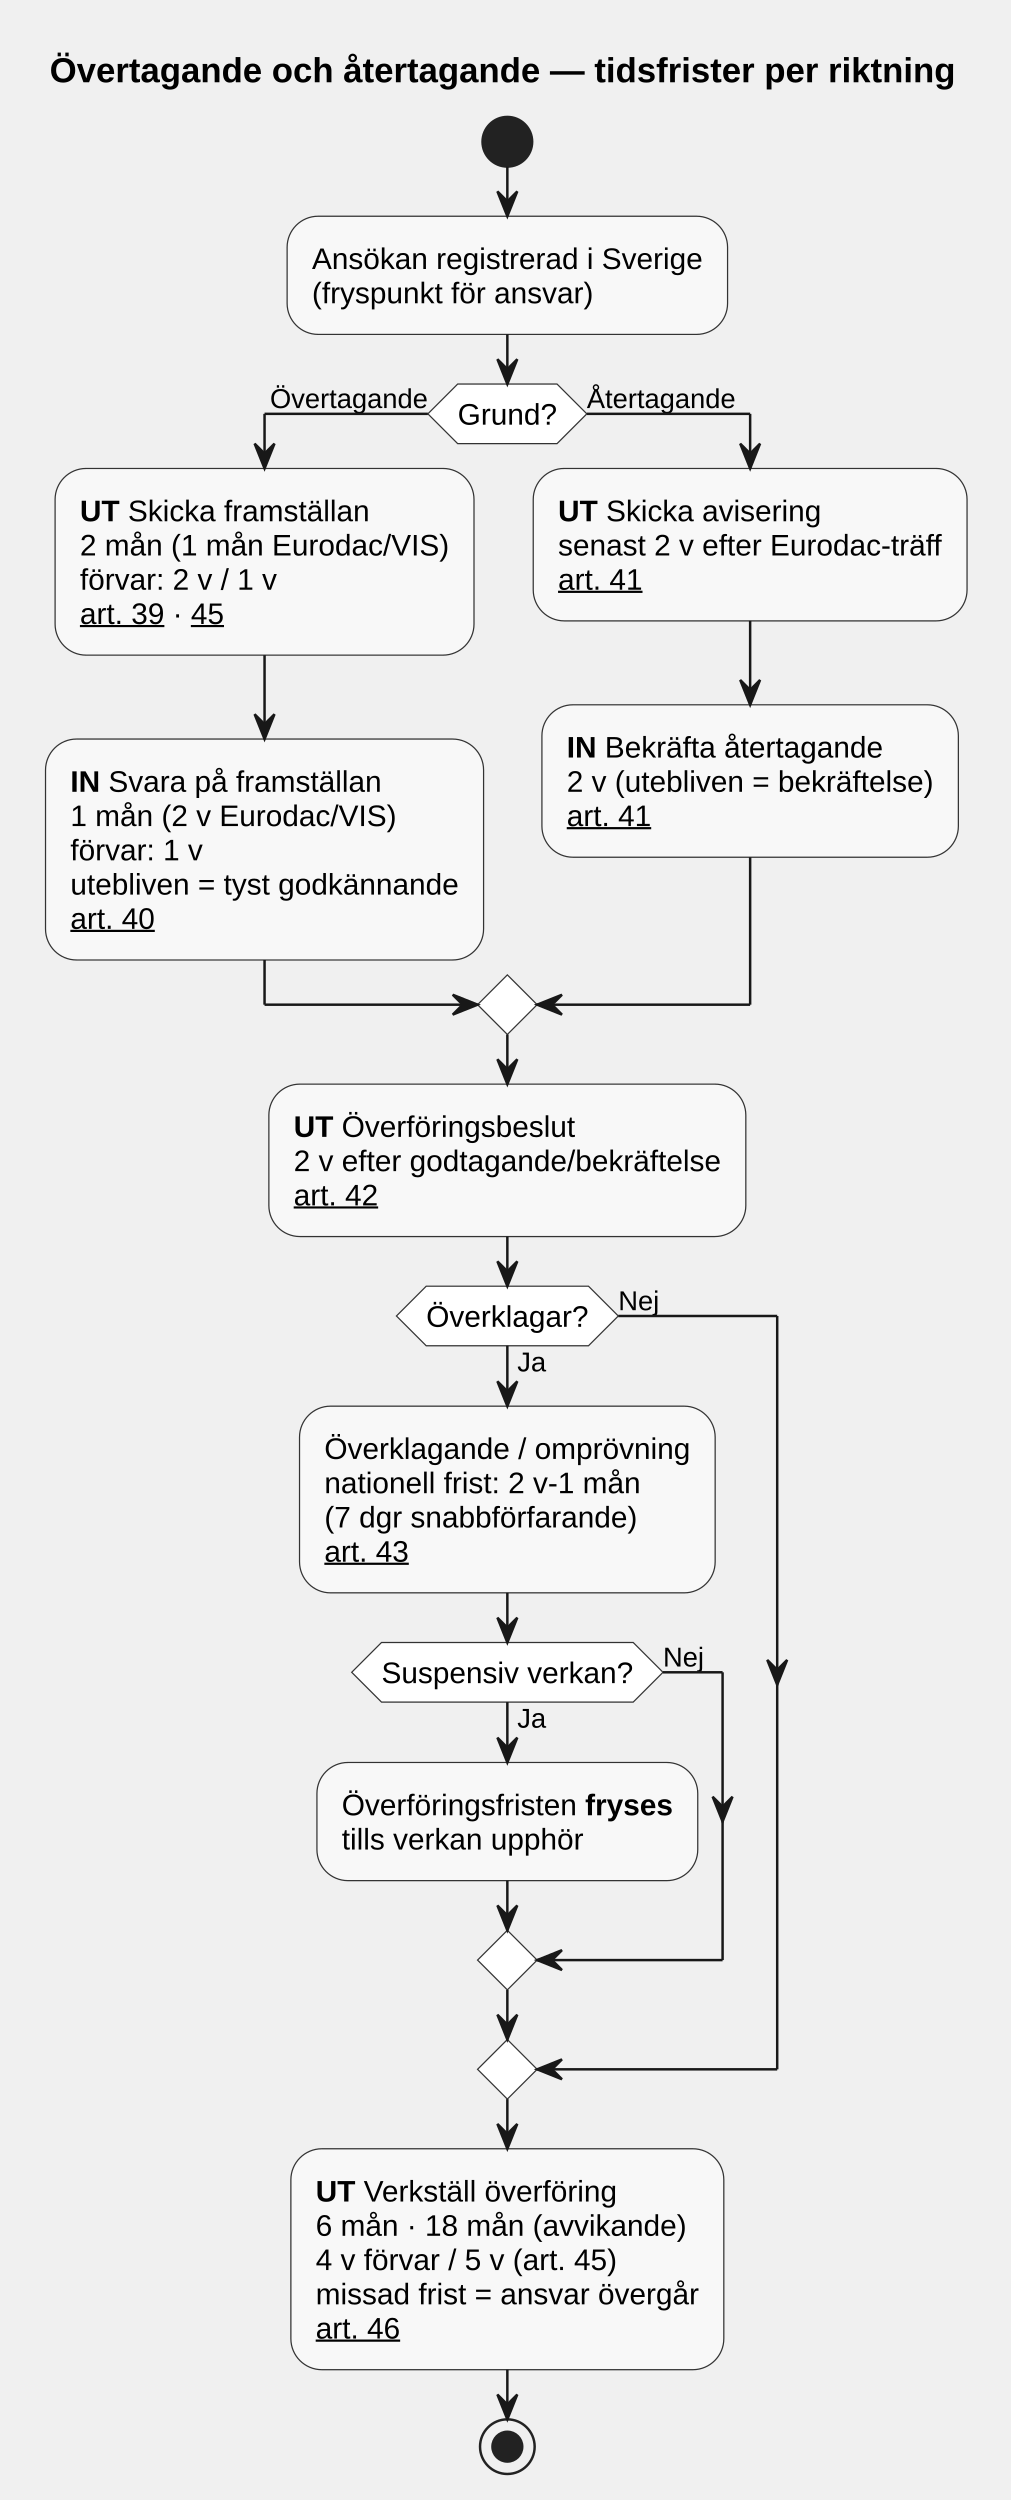
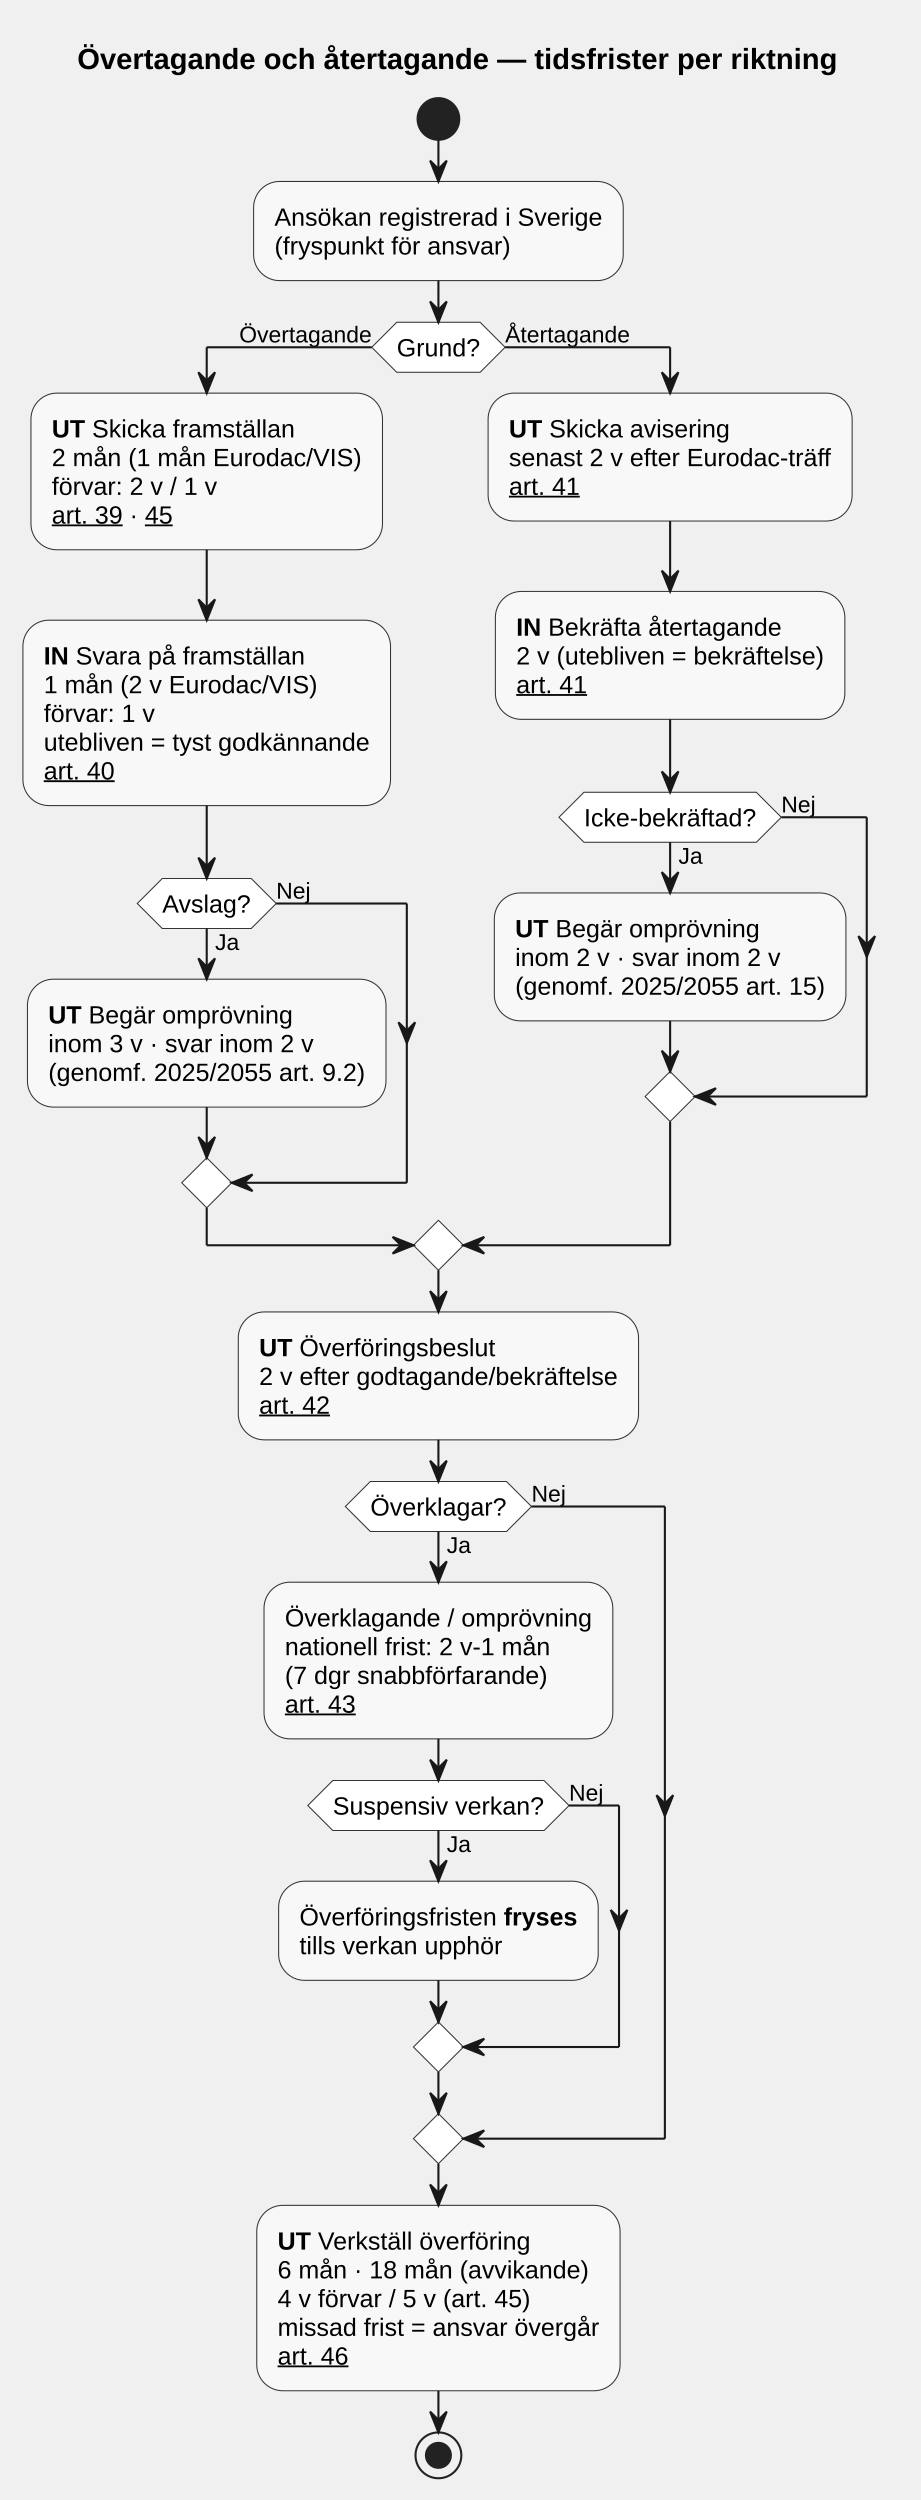
- <svg xmlns="http://www.w3.org/2000/svg" xmlns:xlink="http://www.w3.org/1999/xlink" contentStyleType="text/css" data-diagram-type="ACTIVITY" height="1007px" preserveAspectRatio="none" style="width:407px;height:1007px;background:#FFFFFF;" version="1.1" viewBox="0 0 407 1007" width="407px" zoomAndPan="magnify">
+ <svg xmlns="http://www.w3.org/2000/svg" xmlns:xlink="http://www.w3.org/1999/xlink" contentStyleType="text/css" data-diagram-type="ACTIVITY" height="1200px" preserveAspectRatio="none" style="width:442px;height:1200px;background:#FFFFFF;" version="1.1" viewBox="0 0 442 1200" width="442px" zoomAndPan="magnify">
  <defs />
  <g>
    <g class="title" data-source-line="17">
-       <text fill="#000000" font-family="Arial" font-size="14" font-weight="bold" lengthAdjust="spacing" textLength="364.861" x="20" y="33.132">Övertagande och återtagande — tidsfrister per riktning</text>
+       <text fill="#000000" font-family="Arial" font-size="14" font-weight="bold" lengthAdjust="spacing" textLength="364.861" x="37.088" y="33.132">Övertagande och återtagande — tidsfrister per riktning</text>
    </g>
-     <ellipse cx="204.358" cy="57.099" fill="#222222" rx="10" ry="10" style="stroke:#222222;stroke-width:1;" />
-     <rect fill="#F8F8F8" height="47.598" rx="12.5" ry="12.5" style="stroke:#333333;stroke-width:0.5;" width="177.412" x="115.652" y="87.099" />
-     <text fill="#000000" font-family="Arial" font-size="12" lengthAdjust="spacing" textLength="157.412" x="125.652" y="108.355">Ansökan registrerad i Sverige</text>
-     <text fill="#000000" font-family="Arial" font-size="12" lengthAdjust="spacing" textLength="113.367" x="125.652" y="122.153">(fryspunkt för ansvar)</text>
-     <polygon fill="#FFFFFF" points="184.346,154.696,224.371,154.696,236.371,166.696,224.371,178.696,184.346,178.696,172.346,166.696,184.346,154.696" style="stroke:#333333;stroke-width:0.5;" />
-     <text fill="#000000" font-family="Arial" font-size="12" lengthAdjust="spacing" textLength="40.025" x="184.346" y="171.053">Grund?</text>
-     <text fill="#000000" font-family="Arial" font-size="11" lengthAdjust="spacing" textLength="63.599" x="108.747" y="164.365">Övertagande</text>
-     <text fill="#000000" font-family="Arial" font-size="11" lengthAdjust="spacing" textLength="59.936" x="236.371" y="164.365">Återtagande</text>
-     <rect fill="#F8F8F8" height="75.195" rx="12.5" ry="12.5" style="stroke:#333333;stroke-width:0.5;" width="168.734" x="22.193" y="188.696" />
-     <text fill="#000000" font-family="Arial" font-size="12" font-weight="bold" lengthAdjust="spacing" textLength="15.996" x="32.193" y="209.952">UT</text>
-     <text fill="#000000" font-family="Arial" font-size="12" lengthAdjust="spacing" textLength="97.365" x="51.523" y="209.952">Skicka framställan</text>
-     <text fill="#000000" font-family="Arial" font-size="12" lengthAdjust="spacing" textLength="148.734" x="32.193" y="223.751">2 mån (1 mån Eurodac/VIS)</text>
-     <text fill="#000000" font-family="Arial" font-size="12" lengthAdjust="spacing" textLength="79.359" x="32.193" y="237.55">förvar: 2 v / 1 v</text>
+     <ellipse cx="210.441" cy="57.099" fill="#222222" rx="10" ry="10" style="stroke:#222222;stroke-width:1;" />
+     <rect fill="#F8F8F8" height="47.598" rx="12.5" ry="12.5" style="stroke:#333333;stroke-width:0.5;" width="177.412" x="121.735" y="87.099" />
+     <text fill="#000000" font-family="Arial" font-size="12" lengthAdjust="spacing" textLength="157.412" x="131.735" y="108.355">Ansökan registrerad i Sverige</text>
+     <text fill="#000000" font-family="Arial" font-size="12" lengthAdjust="spacing" textLength="113.367" x="131.735" y="122.153">(fryspunkt för ansvar)</text>
+     <polygon fill="#FFFFFF" points="190.428,154.696,230.454,154.696,242.454,166.696,230.454,178.696,190.428,178.696,178.428,166.696,190.428,154.696" style="stroke:#333333;stroke-width:0.5;" />
+     <text fill="#000000" font-family="Arial" font-size="12" lengthAdjust="spacing" textLength="40.025" x="190.428" y="171.053">Grund?</text>
+     <text fill="#000000" font-family="Arial" font-size="11" lengthAdjust="spacing" textLength="63.599" x="114.829" y="164.365">Övertagande</text>
+     <text fill="#000000" font-family="Arial" font-size="11" lengthAdjust="spacing" textLength="59.936" x="242.454" y="164.365">Återtagande</text>
+     <rect fill="#F8F8F8" height="75.195" rx="12.5" ry="12.5" style="stroke:#333333;stroke-width:0.5;" width="168.734" x="14.858" y="188.696" />
+     <text fill="#000000" font-family="Arial" font-size="12" font-weight="bold" lengthAdjust="spacing" textLength="15.996" x="24.858" y="209.952">UT</text>
+     <text fill="#000000" font-family="Arial" font-size="12" lengthAdjust="spacing" textLength="97.365" x="44.188" y="209.952">Skicka framställan</text>
+     <text fill="#000000" font-family="Arial" font-size="12" lengthAdjust="spacing" textLength="148.734" x="24.858" y="223.751">2 mån (1 mån Eurodac/VIS)</text>
+     <text fill="#000000" font-family="Arial" font-size="12" lengthAdjust="spacing" textLength="79.359" x="24.858" y="237.55">förvar: 2 v / 1 v</text>
    <a href="../articles/ammr-039.md" target="_top" title="../articles/ammr-039.md" xlink:actuate="onRequest" xlink:href="../articles/ammr-039.md" xlink:show="new" xlink:title="../articles/ammr-039.md" xlink:type="simple">
-       <text fill="#000000" font-family="Arial" font-size="12" lengthAdjust="spacing" text-decoration="underline" textLength="34.02" x="32.193" y="251.349">art. 39</text>
+       <text fill="#000000" font-family="Arial" font-size="12" lengthAdjust="spacing" text-decoration="underline" textLength="34.02" x="24.858" y="251.349">art. 39</text>
    </a>
-     <text fill="#000000" font-family="Arial" font-size="12" lengthAdjust="spacing" textLength="3.996" x="69.547" y="251.349">·</text>
+     <text fill="#000000" font-family="Arial" font-size="12" lengthAdjust="spacing" textLength="3.996" x="62.212" y="251.349">·</text>
    <a href="../articles/ammr-045.md" target="_top" title="../articles/ammr-045.md" xlink:actuate="onRequest" xlink:href="../articles/ammr-045.md" xlink:show="new" xlink:title="../articles/ammr-045.md" xlink:type="simple">
-       <text fill="#000000" font-family="Arial" font-size="12" lengthAdjust="spacing" text-decoration="underline" textLength="13.348" x="76.877" y="251.349">45</text>
+       <text fill="#000000" font-family="Arial" font-size="12" lengthAdjust="spacing" text-decoration="underline" textLength="13.348" x="69.542" y="251.349">45</text>
    </a>
-     <rect fill="#F8F8F8" height="88.994" rx="12.5" ry="12.5" style="stroke:#333333;stroke-width:0.5;" width="176.451" x="18.335" y="297.69" />
-     <text fill="#000000" font-family="Arial" font-size="12" font-weight="bold" lengthAdjust="spacing" textLength="12" x="28.335" y="318.946">IN</text>
-     <text fill="#000000" font-family="Arial" font-size="12" lengthAdjust="spacing" textLength="110.051" x="43.669" y="318.946">Svara på framställan</text>
-     <text fill="#000000" font-family="Arial" font-size="12" lengthAdjust="spacing" textLength="131.391" x="28.335" y="332.745">1 mån (2 v Eurodac/VIS)</text>
-     <text fill="#000000" font-family="Arial" font-size="12" lengthAdjust="spacing" textLength="53.35" x="28.335" y="346.544">förvar: 1 v</text>
-     <text fill="#000000" font-family="Arial" font-size="12" lengthAdjust="spacing" textLength="156.451" x="28.335" y="360.343">utebliven = tyst godkännande</text>
+     <rect fill="#F8F8F8" height="88.994" rx="12.5" ry="12.5" style="stroke:#333333;stroke-width:0.5;" width="176.451" x="11" y="297.69" />
+     <text fill="#000000" font-family="Arial" font-size="12" font-weight="bold" lengthAdjust="spacing" textLength="12" x="21" y="318.946">IN</text>
+     <text fill="#000000" font-family="Arial" font-size="12" lengthAdjust="spacing" textLength="110.051" x="36.334" y="318.946">Svara på framställan</text>
+     <text fill="#000000" font-family="Arial" font-size="12" lengthAdjust="spacing" textLength="131.391" x="21" y="332.745">1 mån (2 v Eurodac/VIS)</text>
+     <text fill="#000000" font-family="Arial" font-size="12" lengthAdjust="spacing" textLength="53.35" x="21" y="346.544">förvar: 1 v</text>
+     <text fill="#000000" font-family="Arial" font-size="12" lengthAdjust="spacing" textLength="156.451" x="21" y="360.343">utebliven = tyst godkännande</text>
    <a href="../articles/ammr-040.md" target="_top" title="../articles/ammr-040.md" xlink:actuate="onRequest" xlink:href="../articles/ammr-040.md" xlink:show="new" xlink:title="../articles/ammr-040.md" xlink:type="simple">
-       <text fill="#000000" font-family="Arial" font-size="12" lengthAdjust="spacing" text-decoration="underline" textLength="34.02" x="28.335" y="374.142">art. 40</text>
+       <text fill="#000000" font-family="Arial" font-size="12" lengthAdjust="spacing" text-decoration="underline" textLength="34.02" x="21" y="374.142">art. 40</text>
    </a>
-     <rect fill="#F8F8F8" height="61.397" rx="12.5" ry="12.5" style="stroke:#333333;stroke-width:0.5;" width="174.74" x="214.786" y="188.696" />
-     <text fill="#000000" font-family="Arial" font-size="12" font-weight="bold" lengthAdjust="spacing" textLength="15.996" x="224.786" y="209.952">UT</text>
-     <text fill="#000000" font-family="Arial" font-size="12" lengthAdjust="spacing" textLength="86.701" x="244.116" y="209.952">Skicka avisering</text>
-     <text fill="#000000" font-family="Arial" font-size="12" lengthAdjust="spacing" textLength="154.74" x="224.786" y="223.751">senast 2 v efter Eurodac-träff</text>
+     <rect fill="#F8F8F8" height="61.397" rx="12.5" ry="12.5" style="stroke:#333333;stroke-width:0.5;" width="172.098" x="13.177" y="470.009" />
+     <text fill="#000000" font-family="Arial" font-size="12" font-weight="bold" lengthAdjust="spacing" textLength="15.996" x="23.177" y="491.265">UT</text>
+     <text fill="#000000" font-family="Arial" font-size="12" lengthAdjust="spacing" textLength="98.057" x="42.507" y="491.265">Begär omprövning</text>
+     <text fill="#000000" font-family="Arial" font-size="12" lengthAdjust="spacing" textLength="127.371" x="23.177" y="505.064">inom 3 v · svar inom 2 v</text>
+     <text fill="#000000" font-family="Arial" font-size="12" lengthAdjust="spacing" textLength="152.098" x="23.177" y="518.862">(genomf. 2025/2055 art. 9.2)</text>
+     <polygon fill="#FFFFFF" points="77.88,421.685,120.571,421.685,132.571,433.685,120.571,445.685,77.88,445.685,65.88,433.685,77.88,421.685" style="stroke:#333333;stroke-width:0.5;" />
+     <text fill="#000000" font-family="Arial" font-size="11" lengthAdjust="spacing" textLength="11.618" x="103.226" y="456.002">Ja</text>
+     <text fill="#000000" font-family="Arial" font-size="12" lengthAdjust="spacing" textLength="42.691" x="77.88" y="438.041">Avslag?</text>
+     <text fill="#000000" font-family="Arial" font-size="11" lengthAdjust="spacing" textLength="16.505" x="132.571" y="431.353">Nej</text>
+     <polygon fill="#FFFFFF" points="99.226,555.73,111.226,567.73,99.226,579.73,87.226,567.73,99.226,555.73" style="stroke:#333333;stroke-width:0.5;" />
+     <rect fill="#F8F8F8" height="61.397" rx="12.5" ry="12.5" style="stroke:#333333;stroke-width:0.5;" width="174.74" x="234.286" y="188.696" />
+     <text fill="#000000" font-family="Arial" font-size="12" font-weight="bold" lengthAdjust="spacing" textLength="15.996" x="244.286" y="209.952">UT</text>
+     <text fill="#000000" font-family="Arial" font-size="12" lengthAdjust="spacing" textLength="86.701" x="263.616" y="209.952">Skicka avisering</text>
+     <text fill="#000000" font-family="Arial" font-size="12" lengthAdjust="spacing" textLength="154.74" x="244.286" y="223.751">senast 2 v efter Eurodac-träff</text>
    <a href="../articles/ammr-041.md" target="_top" title="../articles/ammr-041.md" xlink:actuate="onRequest" xlink:href="../articles/ammr-041.md" xlink:show="new" xlink:title="../articles/ammr-041.md" xlink:type="simple">
-       <text fill="#000000" font-family="Arial" font-size="12" lengthAdjust="spacing" text-decoration="underline" textLength="34.02" x="224.786" y="237.55">art. 41</text>
+       <text fill="#000000" font-family="Arial" font-size="12" lengthAdjust="spacing" text-decoration="underline" textLength="34.02" x="244.286" y="237.55">art. 41</text>
    </a>
-     <rect fill="#F8F8F8" height="61.397" rx="12.5" ry="12.5" style="stroke:#333333;stroke-width:0.5;" width="167.744" x="218.284" y="283.892" />
-     <text fill="#000000" font-family="Arial" font-size="12" font-weight="bold" lengthAdjust="spacing" textLength="12" x="228.284" y="305.147">IN</text>
-     <text fill="#000000" font-family="Arial" font-size="12" lengthAdjust="spacing" textLength="112.078" x="243.618" y="305.147">Bekräfta återtagande</text>
-     <text fill="#000000" font-family="Arial" font-size="12" lengthAdjust="spacing" textLength="147.744" x="228.284" y="318.946">2 v (utebliven = bekräftelse)</text>
+     <rect fill="#F8F8F8" height="61.397" rx="12.5" ry="12.5" style="stroke:#333333;stroke-width:0.5;" width="167.744" x="237.784" y="283.892" />
+     <text fill="#000000" font-family="Arial" font-size="12" font-weight="bold" lengthAdjust="spacing" textLength="12" x="247.784" y="305.147">IN</text>
+     <text fill="#000000" font-family="Arial" font-size="12" lengthAdjust="spacing" textLength="112.078" x="263.118" y="305.147">Bekräfta återtagande</text>
+     <text fill="#000000" font-family="Arial" font-size="12" lengthAdjust="spacing" textLength="147.744" x="247.784" y="318.946">2 v (utebliven = bekräftelse)</text>
    <a href="../articles/ammr-041.md" target="_top" title="../articles/ammr-041.md" xlink:actuate="onRequest" xlink:href="../articles/ammr-041.md" xlink:show="new" xlink:title="../articles/ammr-041.md" xlink:type="simple">
-       <text fill="#000000" font-family="Arial" font-size="12" lengthAdjust="spacing" text-decoration="underline" textLength="34.02" x="228.284" y="332.745">art. 41</text>
+       <text fill="#000000" font-family="Arial" font-size="12" lengthAdjust="spacing" text-decoration="underline" textLength="34.02" x="247.784" y="332.745">art. 41</text>
    </a>
-     <polygon fill="#FFFFFF" points="204.358,392.685,216.358,404.685,204.358,416.685,192.358,404.685,204.358,392.685" style="stroke:#333333;stroke-width:0.5;" />
-     <rect fill="#F8F8F8" height="61.397" rx="12.5" ry="12.5" style="stroke:#333333;stroke-width:0.5;" width="192.119" x="108.299" y="436.685" />
-     <text fill="#000000" font-family="Arial" font-size="12" font-weight="bold" lengthAdjust="spacing" textLength="15.996" x="118.299" y="457.94">UT</text>
-     <text fill="#000000" font-family="Arial" font-size="12" lengthAdjust="spacing" textLength="94.043" x="137.629" y="457.94">Överföringsbeslut</text>
-     <text fill="#000000" font-family="Arial" font-size="12" lengthAdjust="spacing" textLength="172.119" x="118.299" y="471.739">2 v efter godtagande/bekräftelse</text>
+     <rect fill="#F8F8F8" height="61.397" rx="12.5" ry="12.5" style="stroke:#333333;stroke-width:0.5;" width="168.764" x="237.274" y="428.613" />
+     <text fill="#000000" font-family="Arial" font-size="12" font-weight="bold" lengthAdjust="spacing" textLength="15.996" x="247.274" y="449.868">UT</text>
+     <text fill="#000000" font-family="Arial" font-size="12" lengthAdjust="spacing" textLength="98.057" x="266.604" y="449.868">Begär omprövning</text>
+     <text fill="#000000" font-family="Arial" font-size="12" lengthAdjust="spacing" textLength="127.371" x="247.274" y="463.667">inom 2 v · svar inom 2 v</text>
+     <text fill="#000000" font-family="Arial" font-size="12" lengthAdjust="spacing" textLength="148.764" x="247.274" y="477.466">(genomf. 2025/2055 art. 15)</text>
+     <polygon fill="#FFFFFF" points="280.301,380.288,363.012,380.288,375.012,392.288,363.012,404.288,280.301,404.288,268.301,392.288,280.301,380.288" style="stroke:#333333;stroke-width:0.5;" />
+     <text fill="#000000" font-family="Arial" font-size="11" lengthAdjust="spacing" textLength="11.618" x="325.656" y="414.606">Ja</text>
+     <text fill="#000000" font-family="Arial" font-size="12" lengthAdjust="spacing" textLength="82.711" x="280.301" y="396.644">Icke-bekräftad?</text>
+     <text fill="#000000" font-family="Arial" font-size="11" lengthAdjust="spacing" textLength="16.505" x="375.012" y="389.957">Nej</text>
+     <polygon fill="#FFFFFF" points="321.656,514.333,333.656,526.333,321.656,538.333,309.656,526.333,321.656,514.333" style="stroke:#333333;stroke-width:0.5;" />
+     <polygon fill="#FFFFFF" points="210.441,585.73,222.441,597.73,210.441,609.73,198.441,597.73,210.441,585.73" style="stroke:#333333;stroke-width:0.5;" />
+     <rect fill="#F8F8F8" height="61.397" rx="12.5" ry="12.5" style="stroke:#333333;stroke-width:0.5;" width="192.119" x="114.381" y="629.73" />
+     <text fill="#000000" font-family="Arial" font-size="12" font-weight="bold" lengthAdjust="spacing" textLength="15.996" x="124.381" y="650.986">UT</text>
+     <text fill="#000000" font-family="Arial" font-size="12" lengthAdjust="spacing" textLength="94.043" x="143.711" y="650.986">Överföringsbeslut</text>
+     <text fill="#000000" font-family="Arial" font-size="12" lengthAdjust="spacing" textLength="172.119" x="124.381" y="664.785">2 v efter godtagande/bekräftelse</text>
    <a href="../articles/ammr-042.md" target="_top" title="../articles/ammr-042.md" xlink:actuate="onRequest" xlink:href="../articles/ammr-042.md" xlink:show="new" xlink:title="../articles/ammr-042.md" xlink:type="simple">
-       <text fill="#000000" font-family="Arial" font-size="12" lengthAdjust="spacing" text-decoration="underline" textLength="34.02" x="118.299" y="485.538">art. 42</text>
+       <text fill="#000000" font-family="Arial" font-size="12" lengthAdjust="spacing" text-decoration="underline" textLength="34.02" x="124.381" y="678.583">art. 42</text>
    </a>
-     <rect fill="#F8F8F8" height="75.195" rx="12.5" ry="12.5" style="stroke:#333333;stroke-width:0.5;" width="167.416" x="120.65" y="566.405" />
-     <text fill="#000000" font-family="Arial" font-size="12" lengthAdjust="spacing" textLength="147.416" x="130.65" y="587.661">Överklagande / omprövning</text>
-     <text fill="#000000" font-family="Arial" font-size="12" lengthAdjust="spacing" textLength="127.389" x="130.65" y="601.46">nationell frist: 2 v-1 mån</text>
-     <text fill="#000000" font-family="Arial" font-size="12" lengthAdjust="spacing" textLength="126.076" x="130.65" y="615.259">(7 dgr snabbförfarande)</text>
+     <rect fill="#F8F8F8" height="75.195" rx="12.5" ry="12.5" style="stroke:#333333;stroke-width:0.5;" width="167.416" x="126.733" y="759.451" />
+     <text fill="#000000" font-family="Arial" font-size="12" lengthAdjust="spacing" textLength="147.416" x="136.733" y="780.707">Överklagande / omprövning</text>
+     <text fill="#000000" font-family="Arial" font-size="12" lengthAdjust="spacing" textLength="127.389" x="136.733" y="794.506">nationell frist: 2 v-1 mån</text>
+     <text fill="#000000" font-family="Arial" font-size="12" lengthAdjust="spacing" textLength="126.076" x="136.733" y="808.304">(7 dgr snabbförfarande)</text>
    <a href="../articles/ammr-043.md" target="_top" title="../articles/ammr-043.md" xlink:actuate="onRequest" xlink:href="../articles/ammr-043.md" xlink:show="new" xlink:title="../articles/ammr-043.md" xlink:type="simple">
-       <text fill="#000000" font-family="Arial" font-size="12" lengthAdjust="spacing" text-decoration="underline" textLength="34.02" x="130.65" y="629.058">art. 43</text>
+       <text fill="#000000" font-family="Arial" font-size="12" lengthAdjust="spacing" text-decoration="underline" textLength="34.02" x="136.733" y="822.103">art. 43</text>
    </a>
-     <rect fill="#F8F8F8" height="47.598" rx="12.5" ry="12.5" style="stroke:#333333;stroke-width:0.5;" width="153.394" x="127.661" y="709.925" />
-     <text fill="#000000" font-family="Arial" font-size="12" lengthAdjust="spacing" textLength="94.699" x="137.661" y="731.181">Överföringsfristen</text>
-     <text fill="#000000" font-family="Arial" font-size="12" font-weight="bold" lengthAdjust="spacing" textLength="35.361" x="235.694" y="731.181">fryses</text>
-     <text fill="#000000" font-family="Arial" font-size="12" lengthAdjust="spacing" textLength="97.383" x="137.661" y="744.98">tills verkan upphör</text>
-     <polygon fill="#FFFFFF" points="153.663,661.601,255.054,661.601,267.054,673.601,255.054,685.601,153.663,685.601,141.663,673.601,153.663,661.601" style="stroke:#333333;stroke-width:0.5;" />
-     <text fill="#000000" font-family="Arial" font-size="11" lengthAdjust="spacing" textLength="11.618" x="208.358" y="695.919">Ja</text>
-     <text fill="#000000" font-family="Arial" font-size="12" lengthAdjust="spacing" textLength="101.391" x="153.663" y="677.957">Suspensiv verkan?</text>
-     <text fill="#000000" font-family="Arial" font-size="11" lengthAdjust="spacing" textLength="16.505" x="267.054" y="671.27">Nej</text>
-     <polygon fill="#FFFFFF" points="204.358,777.523,216.358,789.523,204.358,801.523,192.358,789.523,204.358,777.523" style="stroke:#333333;stroke-width:0.5;" />
-     <polygon fill="#FFFFFF" points="171.678,518.081,237.039,518.081,249.039,530.081,237.039,542.081,171.678,542.081,159.678,530.081,171.678,518.081" style="stroke:#333333;stroke-width:0.5;" />
-     <text fill="#000000" font-family="Arial" font-size="11" lengthAdjust="spacing" textLength="11.618" x="208.358" y="552.399">Ja</text>
-     <text fill="#000000" font-family="Arial" font-size="12" lengthAdjust="spacing" textLength="65.361" x="171.678" y="534.438">Överklagar?</text>
-     <text fill="#000000" font-family="Arial" font-size="11" lengthAdjust="spacing" textLength="16.505" x="249.039" y="527.75">Nej</text>
-     <polygon fill="#FFFFFF" points="204.358,821.523,216.358,833.523,204.358,845.523,192.358,833.523,204.358,821.523" style="stroke:#333333;stroke-width:0.5;" />
-     <rect fill="#F8F8F8" height="88.994" rx="12.5" ry="12.5" style="stroke:#333333;stroke-width:0.5;" width="174.389" x="117.164" y="865.523" />
-     <text fill="#000000" font-family="Arial" font-size="12" font-weight="bold" lengthAdjust="spacing" textLength="15.996" x="127.164" y="886.779">UT</text>
-     <text fill="#000000" font-family="Arial" font-size="12" lengthAdjust="spacing" textLength="102.709" x="146.494" y="886.779">Verkställ överföring</text>
-     <text fill="#000000" font-family="Arial" font-size="12" lengthAdjust="spacing" textLength="149.402" x="127.164" y="900.578">6 mån · 18 mån (avvikande)</text>
-     <text fill="#000000" font-family="Arial" font-size="12" lengthAdjust="spacing" textLength="121.371" x="127.164" y="914.376">4 v förvar / 5 v (art. 45)</text>
-     <text fill="#000000" font-family="Arial" font-size="12" lengthAdjust="spacing" textLength="154.389" x="127.164" y="928.175">missad frist = ansvar övergår</text>
+     <rect fill="#F8F8F8" height="47.598" rx="12.5" ry="12.5" style="stroke:#333333;stroke-width:0.5;" width="153.394" x="133.744" y="902.971" />
+     <text fill="#000000" font-family="Arial" font-size="12" lengthAdjust="spacing" textLength="94.699" x="143.744" y="924.227">Överföringsfristen</text>
+     <text fill="#000000" font-family="Arial" font-size="12" font-weight="bold" lengthAdjust="spacing" textLength="35.361" x="241.777" y="924.227">fryses</text>
+     <text fill="#000000" font-family="Arial" font-size="12" lengthAdjust="spacing" textLength="97.383" x="143.744" y="938.025">tills verkan upphör</text>
+     <polygon fill="#FFFFFF" points="159.746,854.646,261.136,854.646,273.136,866.646,261.136,878.646,159.746,878.646,147.746,866.646,159.746,854.646" style="stroke:#333333;stroke-width:0.5;" />
+     <text fill="#000000" font-family="Arial" font-size="11" lengthAdjust="spacing" textLength="11.618" x="214.441" y="888.964">Ja</text>
+     <text fill="#000000" font-family="Arial" font-size="12" lengthAdjust="spacing" textLength="101.391" x="159.746" y="871.003">Suspensiv verkan?</text>
+     <text fill="#000000" font-family="Arial" font-size="11" lengthAdjust="spacing" textLength="16.505" x="273.136" y="864.315">Nej</text>
+     <polygon fill="#FFFFFF" points="210.441,970.568,222.441,982.568,210.441,994.568,198.441,982.568,210.441,970.568" style="stroke:#333333;stroke-width:0.5;" />
+     <polygon fill="#FFFFFF" points="177.76,711.126,243.122,711.126,255.122,723.126,243.122,735.126,177.76,735.126,165.76,723.126,177.76,711.126" style="stroke:#333333;stroke-width:0.5;" />
+     <text fill="#000000" font-family="Arial" font-size="11" lengthAdjust="spacing" textLength="11.618" x="214.441" y="745.444">Ja</text>
+     <text fill="#000000" font-family="Arial" font-size="12" lengthAdjust="spacing" textLength="65.361" x="177.76" y="727.483">Överklagar?</text>
+     <text fill="#000000" font-family="Arial" font-size="11" lengthAdjust="spacing" textLength="16.505" x="255.122" y="720.795">Nej</text>
+     <polygon fill="#FFFFFF" points="210.441,1014.568,222.441,1026.568,210.441,1038.568,198.441,1026.568,210.441,1014.568" style="stroke:#333333;stroke-width:0.5;" />
+     <rect fill="#F8F8F8" height="88.994" rx="12.5" ry="12.5" style="stroke:#333333;stroke-width:0.5;" width="174.389" x="123.247" y="1058.568" />
+     <text fill="#000000" font-family="Arial" font-size="12" font-weight="bold" lengthAdjust="spacing" textLength="15.996" x="133.247" y="1079.824">UT</text>
+     <text fill="#000000" font-family="Arial" font-size="12" lengthAdjust="spacing" textLength="102.709" x="152.577" y="1079.824">Verkställ överföring</text>
+     <text fill="#000000" font-family="Arial" font-size="12" lengthAdjust="spacing" textLength="149.402" x="133.247" y="1093.623">6 mån · 18 mån (avvikande)</text>
+     <text fill="#000000" font-family="Arial" font-size="12" lengthAdjust="spacing" textLength="121.371" x="133.247" y="1107.422">4 v förvar / 5 v (art. 45)</text>
+     <text fill="#000000" font-family="Arial" font-size="12" lengthAdjust="spacing" textLength="154.389" x="133.247" y="1121.221">missad frist = ansvar övergår</text>
    <a href="../articles/ammr-046.md" target="_top" title="../articles/ammr-046.md" xlink:actuate="onRequest" xlink:href="../articles/ammr-046.md" xlink:show="new" xlink:title="../articles/ammr-046.md" xlink:type="simple">
-       <text fill="#000000" font-family="Arial" font-size="12" lengthAdjust="spacing" text-decoration="underline" textLength="34.02" x="127.164" y="941.974">art. 46</text>
+       <text fill="#000000" font-family="Arial" font-size="12" lengthAdjust="spacing" text-decoration="underline" textLength="34.02" x="133.247" y="1135.02">art. 46</text>
    </a>
-     <ellipse cx="204.358" cy="985.517" fill="none" rx="11" ry="11" style="stroke:#222222;stroke-width:1;" />
-     <ellipse cx="204.358" cy="985.517" fill="#222222" rx="6" ry="6" style="stroke:#222222;stroke-width:1;" />
-     <line style="stroke:#181818;stroke-width:1;" x1="204.358" x2="204.358" y1="67.099" y2="87.099" />
-     <polygon fill="#181818" points="200.358,77.099,204.358,87.099,208.358,77.099,204.358,81.099" style="stroke:#181818;stroke-width:1;" />
-     <line style="stroke:#181818;stroke-width:1;" x1="106.561" x2="106.561" y1="263.892" y2="297.69" />
-     <polygon fill="#181818" points="102.561,287.69,106.561,297.69,110.561,287.69,106.561,291.69" style="stroke:#181818;stroke-width:1;" />
-     <line style="stroke:#181818;stroke-width:1;" x1="302.156" x2="302.156" y1="250.093" y2="283.892" />
-     <polygon fill="#181818" points="298.156,273.892,302.156,283.892,306.156,273.892,302.156,277.892" style="stroke:#181818;stroke-width:1;" />
-     <line style="stroke:#181818;stroke-width:1;" x1="172.346" x2="106.561" y1="166.696" y2="166.696" />
-     <line style="stroke:#181818;stroke-width:1;" x1="106.561" x2="106.561" y1="166.696" y2="188.696" />
-     <polygon fill="#181818" points="102.561,178.696,106.561,188.696,110.561,178.696,106.561,182.696" style="stroke:#181818;stroke-width:1;" />
-     <line style="stroke:#181818;stroke-width:1;" x1="236.371" x2="302.156" y1="166.696" y2="166.696" />
-     <line style="stroke:#181818;stroke-width:1;" x1="302.156" x2="302.156" y1="166.696" y2="188.696" />
-     <polygon fill="#181818" points="298.156,178.696,302.156,188.696,306.156,178.696,302.156,182.696" style="stroke:#181818;stroke-width:1;" />
-     <line style="stroke:#181818;stroke-width:1;" x1="106.561" x2="106.561" y1="386.685" y2="404.685" />
-     <line style="stroke:#181818;stroke-width:1;" x1="106.561" x2="192.358" y1="404.685" y2="404.685" />
-     <polygon fill="#181818" points="182.358,400.685,192.358,404.685,182.358,408.685,186.358,404.685" style="stroke:#181818;stroke-width:1;" />
-     <line style="stroke:#181818;stroke-width:1;" x1="302.156" x2="302.156" y1="345.288" y2="404.685" />
-     <line style="stroke:#181818;stroke-width:1;" x1="302.156" x2="216.358" y1="404.685" y2="404.685" />
-     <polygon fill="#181818" points="226.358,400.685,216.358,404.685,226.358,408.685,222.358,404.685" style="stroke:#181818;stroke-width:1;" />
-     <line style="stroke:#181818;stroke-width:1;" x1="204.358" x2="204.358" y1="134.696" y2="154.696" />
-     <polygon fill="#181818" points="200.358,144.696,204.358,154.696,208.358,144.696,204.358,148.696" style="stroke:#181818;stroke-width:1;" />
-     <line style="stroke:#181818;stroke-width:1;" x1="204.358" x2="204.358" y1="416.685" y2="436.685" />
-     <polygon fill="#181818" points="200.358,426.685,204.358,436.685,208.358,426.685,204.358,430.685" style="stroke:#181818;stroke-width:1;" />
-     <line style="stroke:#181818;stroke-width:1;" x1="204.358" x2="204.358" y1="685.601" y2="709.925" />
-     <polygon fill="#181818" points="200.358,699.925,204.358,709.925,208.358,699.925,204.358,703.925" style="stroke:#181818;stroke-width:1;" />
-     <line style="stroke:#181818;stroke-width:1;" x1="267.054" x2="291.056" y1="673.601" y2="673.601" />
-     <polygon fill="#181818" points="287.056,723.724,291.056,733.724,295.056,723.724,291.056,727.724" style="stroke:#181818;stroke-width:1;" />
-     <line style="stroke:#181818;stroke-width:1;" x1="291.056" x2="291.056" y1="673.601" y2="789.523" />
-     <line style="stroke:#181818;stroke-width:1;" x1="291.056" x2="216.358" y1="789.523" y2="789.523" />
-     <polygon fill="#181818" points="226.358,785.523,216.358,789.523,226.358,793.523,222.358,789.523" style="stroke:#181818;stroke-width:1;" />
-     <line style="stroke:#181818;stroke-width:1;" x1="204.358" x2="204.358" y1="757.523" y2="777.523" />
-     <polygon fill="#181818" points="200.358,767.523,204.358,777.523,208.358,767.523,204.358,771.523" style="stroke:#181818;stroke-width:1;" />
-     <line style="stroke:#181818;stroke-width:1;" x1="204.358" x2="204.358" y1="641.601" y2="661.601" />
-     <polygon fill="#181818" points="200.358,651.601,204.358,661.601,208.358,651.601,204.358,655.601" style="stroke:#181818;stroke-width:1;" />
-     <line style="stroke:#181818;stroke-width:1;" x1="204.358" x2="204.358" y1="542.081" y2="566.405" />
-     <polygon fill="#181818" points="200.358,556.405,204.358,566.405,208.358,556.405,204.358,560.405" style="stroke:#181818;stroke-width:1;" />
-     <line style="stroke:#181818;stroke-width:1;" x1="249.039" x2="313.056" y1="530.081" y2="530.081" />
-     <polygon fill="#181818" points="309.056,668.626,313.056,678.626,317.056,668.626,313.056,672.626" style="stroke:#181818;stroke-width:1;" />
-     <line style="stroke:#181818;stroke-width:1;" x1="313.056" x2="313.056" y1="530.081" y2="833.523" />
-     <line style="stroke:#181818;stroke-width:1;" x1="313.056" x2="216.358" y1="833.523" y2="833.523" />
-     <polygon fill="#181818" points="226.358,829.523,216.358,833.523,226.358,837.523,222.358,833.523" style="stroke:#181818;stroke-width:1;" />
-     <line style="stroke:#181818;stroke-width:1;" x1="204.358" x2="204.358" y1="801.523" y2="821.523" />
-     <polygon fill="#181818" points="200.358,811.523,204.358,821.523,208.358,811.523,204.358,815.523" style="stroke:#181818;stroke-width:1;" />
-     <line style="stroke:#181818;stroke-width:1;" x1="204.358" x2="204.358" y1="498.081" y2="518.081" />
-     <polygon fill="#181818" points="200.358,508.081,204.358,518.081,208.358,508.081,204.358,512.081" style="stroke:#181818;stroke-width:1;" />
-     <line style="stroke:#181818;stroke-width:1;" x1="204.358" x2="204.358" y1="845.523" y2="865.523" />
-     <polygon fill="#181818" points="200.358,855.523,204.358,865.523,208.358,855.523,204.358,859.523" style="stroke:#181818;stroke-width:1;" />
-     <line style="stroke:#181818;stroke-width:1;" x1="204.358" x2="204.358" y1="954.517" y2="974.517" />
-     <polygon fill="#181818" points="200.358,964.517,204.358,974.517,208.358,964.517,204.358,968.517" style="stroke:#181818;stroke-width:1;" />
+     <ellipse cx="210.441" cy="1178.562" fill="none" rx="11" ry="11" style="stroke:#222222;stroke-width:1;" />
+     <ellipse cx="210.441" cy="1178.562" fill="#222222" rx="6" ry="6" style="stroke:#222222;stroke-width:1;" />
+     <line style="stroke:#181818;stroke-width:1;" x1="210.441" x2="210.441" y1="67.099" y2="87.099" />
+     <polygon fill="#181818" points="206.441,77.099,210.441,87.099,214.441,77.099,210.441,81.099" style="stroke:#181818;stroke-width:1;" />
+     <line style="stroke:#181818;stroke-width:1;" x1="99.226" x2="99.226" y1="263.892" y2="297.69" />
+     <polygon fill="#181818" points="95.226,287.69,99.226,297.69,103.226,287.69,99.226,291.69" style="stroke:#181818;stroke-width:1;" />
+     <line style="stroke:#181818;stroke-width:1;" x1="99.226" x2="99.226" y1="445.685" y2="470.009" />
+     <polygon fill="#181818" points="95.226,460.009,99.226,470.009,103.226,460.009,99.226,464.009" style="stroke:#181818;stroke-width:1;" />
+     <line style="stroke:#181818;stroke-width:1;" x1="132.571" x2="195.274" y1="433.685" y2="433.685" />
+     <polygon fill="#181818" points="191.274,490.707,195.274,500.707,199.274,490.707,195.274,494.707" style="stroke:#181818;stroke-width:1;" />
+     <line style="stroke:#181818;stroke-width:1;" x1="195.274" x2="195.274" y1="433.685" y2="567.73" />
+     <line style="stroke:#181818;stroke-width:1;" x1="195.274" x2="111.226" y1="567.73" y2="567.73" />
+     <polygon fill="#181818" points="121.226,563.73,111.226,567.73,121.226,571.73,117.226,567.73" style="stroke:#181818;stroke-width:1;" />
+     <line style="stroke:#181818;stroke-width:1;" x1="99.226" x2="99.226" y1="531.405" y2="555.73" />
+     <polygon fill="#181818" points="95.226,545.73,99.226,555.73,103.226,545.73,99.226,549.73" style="stroke:#181818;stroke-width:1;" />
+     <line style="stroke:#181818;stroke-width:1;" x1="99.226" x2="99.226" y1="386.685" y2="421.685" />
+     <polygon fill="#181818" points="95.226,411.685,99.226,421.685,103.226,411.685,99.226,415.685" style="stroke:#181818;stroke-width:1;" />
+     <line style="stroke:#181818;stroke-width:1;" x1="321.656" x2="321.656" y1="250.093" y2="283.892" />
+     <polygon fill="#181818" points="317.656,273.892,321.656,283.892,325.656,273.892,321.656,277.892" style="stroke:#181818;stroke-width:1;" />
+     <line style="stroke:#181818;stroke-width:1;" x1="321.656" x2="321.656" y1="404.288" y2="428.613" />
+     <polygon fill="#181818" points="317.656,418.613,321.656,428.613,325.656,418.613,321.656,422.613" style="stroke:#181818;stroke-width:1;" />
+     <line style="stroke:#181818;stroke-width:1;" x1="375.012" x2="416.038" y1="392.288" y2="392.288" />
+     <polygon fill="#181818" points="412.038,449.311,416.038,459.311,420.038,449.311,416.038,453.311" style="stroke:#181818;stroke-width:1;" />
+     <line style="stroke:#181818;stroke-width:1;" x1="416.038" x2="416.038" y1="392.288" y2="526.333" />
+     <line style="stroke:#181818;stroke-width:1;" x1="416.038" x2="333.656" y1="526.333" y2="526.333" />
+     <polygon fill="#181818" points="343.656,522.333,333.656,526.333,343.656,530.333,339.656,526.333" style="stroke:#181818;stroke-width:1;" />
+     <line style="stroke:#181818;stroke-width:1;" x1="321.656" x2="321.656" y1="490.009" y2="514.333" />
+     <polygon fill="#181818" points="317.656,504.334,321.656,514.333,325.656,504.334,321.656,508.334" style="stroke:#181818;stroke-width:1;" />
+     <line style="stroke:#181818;stroke-width:1;" x1="321.656" x2="321.656" y1="345.288" y2="380.288" />
+     <polygon fill="#181818" points="317.656,370.288,321.656,380.288,325.656,370.288,321.656,374.288" style="stroke:#181818;stroke-width:1;" />
+     <line style="stroke:#181818;stroke-width:1;" x1="178.428" x2="99.226" y1="166.696" y2="166.696" />
+     <line style="stroke:#181818;stroke-width:1;" x1="99.226" x2="99.226" y1="166.696" y2="188.696" />
+     <polygon fill="#181818" points="95.226,178.696,99.226,188.696,103.226,178.696,99.226,182.696" style="stroke:#181818;stroke-width:1;" />
+     <line style="stroke:#181818;stroke-width:1;" x1="242.454" x2="321.656" y1="166.696" y2="166.696" />
+     <line style="stroke:#181818;stroke-width:1;" x1="321.656" x2="321.656" y1="166.696" y2="188.696" />
+     <polygon fill="#181818" points="317.656,178.696,321.656,188.696,325.656,178.696,321.656,182.696" style="stroke:#181818;stroke-width:1;" />
+     <line style="stroke:#181818;stroke-width:1;" x1="99.226" x2="99.226" y1="579.73" y2="597.73" />
+     <line style="stroke:#181818;stroke-width:1;" x1="99.226" x2="198.441" y1="597.73" y2="597.73" />
+     <polygon fill="#181818" points="188.441,593.73,198.441,597.73,188.441,601.73,192.441,597.73" style="stroke:#181818;stroke-width:1;" />
+     <line style="stroke:#181818;stroke-width:1;" x1="321.656" x2="321.656" y1="538.333" y2="597.73" />
+     <line style="stroke:#181818;stroke-width:1;" x1="321.656" x2="222.441" y1="597.73" y2="597.73" />
+     <polygon fill="#181818" points="232.441,593.73,222.441,597.73,232.441,601.73,228.441,597.73" style="stroke:#181818;stroke-width:1;" />
+     <line style="stroke:#181818;stroke-width:1;" x1="210.441" x2="210.441" y1="134.696" y2="154.696" />
+     <polygon fill="#181818" points="206.441,144.696,210.441,154.696,214.441,144.696,210.441,148.696" style="stroke:#181818;stroke-width:1;" />
+     <line style="stroke:#181818;stroke-width:1;" x1="210.441" x2="210.441" y1="609.73" y2="629.73" />
+     <polygon fill="#181818" points="206.441,619.73,210.441,629.73,214.441,619.73,210.441,623.73" style="stroke:#181818;stroke-width:1;" />
+     <line style="stroke:#181818;stroke-width:1;" x1="210.441" x2="210.441" y1="878.646" y2="902.971" />
+     <polygon fill="#181818" points="206.441,892.971,210.441,902.971,214.441,892.971,210.441,896.971" style="stroke:#181818;stroke-width:1;" />
+     <line style="stroke:#181818;stroke-width:1;" x1="273.136" x2="297.138" y1="866.646" y2="866.646" />
+     <polygon fill="#181818" points="293.138,916.769,297.138,926.769,301.138,916.769,297.138,920.769" style="stroke:#181818;stroke-width:1;" />
+     <line style="stroke:#181818;stroke-width:1;" x1="297.138" x2="297.138" y1="866.646" y2="982.568" />
+     <line style="stroke:#181818;stroke-width:1;" x1="297.138" x2="222.441" y1="982.568" y2="982.568" />
+     <polygon fill="#181818" points="232.441,978.568,222.441,982.568,232.441,986.568,228.441,982.568" style="stroke:#181818;stroke-width:1;" />
+     <line style="stroke:#181818;stroke-width:1;" x1="210.441" x2="210.441" y1="950.568" y2="970.568" />
+     <polygon fill="#181818" points="206.441,960.568,210.441,970.568,214.441,960.568,210.441,964.568" style="stroke:#181818;stroke-width:1;" />
+     <line style="stroke:#181818;stroke-width:1;" x1="210.441" x2="210.441" y1="834.646" y2="854.646" />
+     <polygon fill="#181818" points="206.441,844.646,210.441,854.646,214.441,844.646,210.441,848.646" style="stroke:#181818;stroke-width:1;" />
+     <line style="stroke:#181818;stroke-width:1;" x1="210.441" x2="210.441" y1="735.126" y2="759.451" />
+     <polygon fill="#181818" points="206.441,749.451,210.441,759.451,214.441,749.451,210.441,753.451" style="stroke:#181818;stroke-width:1;" />
+     <line style="stroke:#181818;stroke-width:1;" x1="255.122" x2="319.138" y1="723.126" y2="723.126" />
+     <polygon fill="#181818" points="315.138,861.672,319.138,871.672,323.138,861.672,319.138,865.672" style="stroke:#181818;stroke-width:1;" />
+     <line style="stroke:#181818;stroke-width:1;" x1="319.138" x2="319.138" y1="723.126" y2="1026.568" />
+     <line style="stroke:#181818;stroke-width:1;" x1="319.138" x2="222.441" y1="1026.568" y2="1026.568" />
+     <polygon fill="#181818" points="232.441,1022.568,222.441,1026.568,232.441,1030.568,228.441,1026.568" style="stroke:#181818;stroke-width:1;" />
+     <line style="stroke:#181818;stroke-width:1;" x1="210.441" x2="210.441" y1="994.568" y2="1014.568" />
+     <polygon fill="#181818" points="206.441,1004.568,210.441,1014.568,214.441,1004.568,210.441,1008.568" style="stroke:#181818;stroke-width:1;" />
+     <line style="stroke:#181818;stroke-width:1;" x1="210.441" x2="210.441" y1="691.126" y2="711.126" />
+     <polygon fill="#181818" points="206.441,701.126,210.441,711.126,214.441,701.126,210.441,705.126" style="stroke:#181818;stroke-width:1;" />
+     <line style="stroke:#181818;stroke-width:1;" x1="210.441" x2="210.441" y1="1038.568" y2="1058.568" />
+     <polygon fill="#181818" points="206.441,1048.568,210.441,1058.568,214.441,1048.568,210.441,1052.568" style="stroke:#181818;stroke-width:1;" />
+     <line style="stroke:#181818;stroke-width:1;" x1="210.441" x2="210.441" y1="1147.562" y2="1167.562" />
+     <polygon fill="#181818" points="206.441,1157.562,210.441,1167.562,214.441,1157.562,210.441,1161.562" style="stroke:#181818;stroke-width:1;" />
  </g>
</svg>
